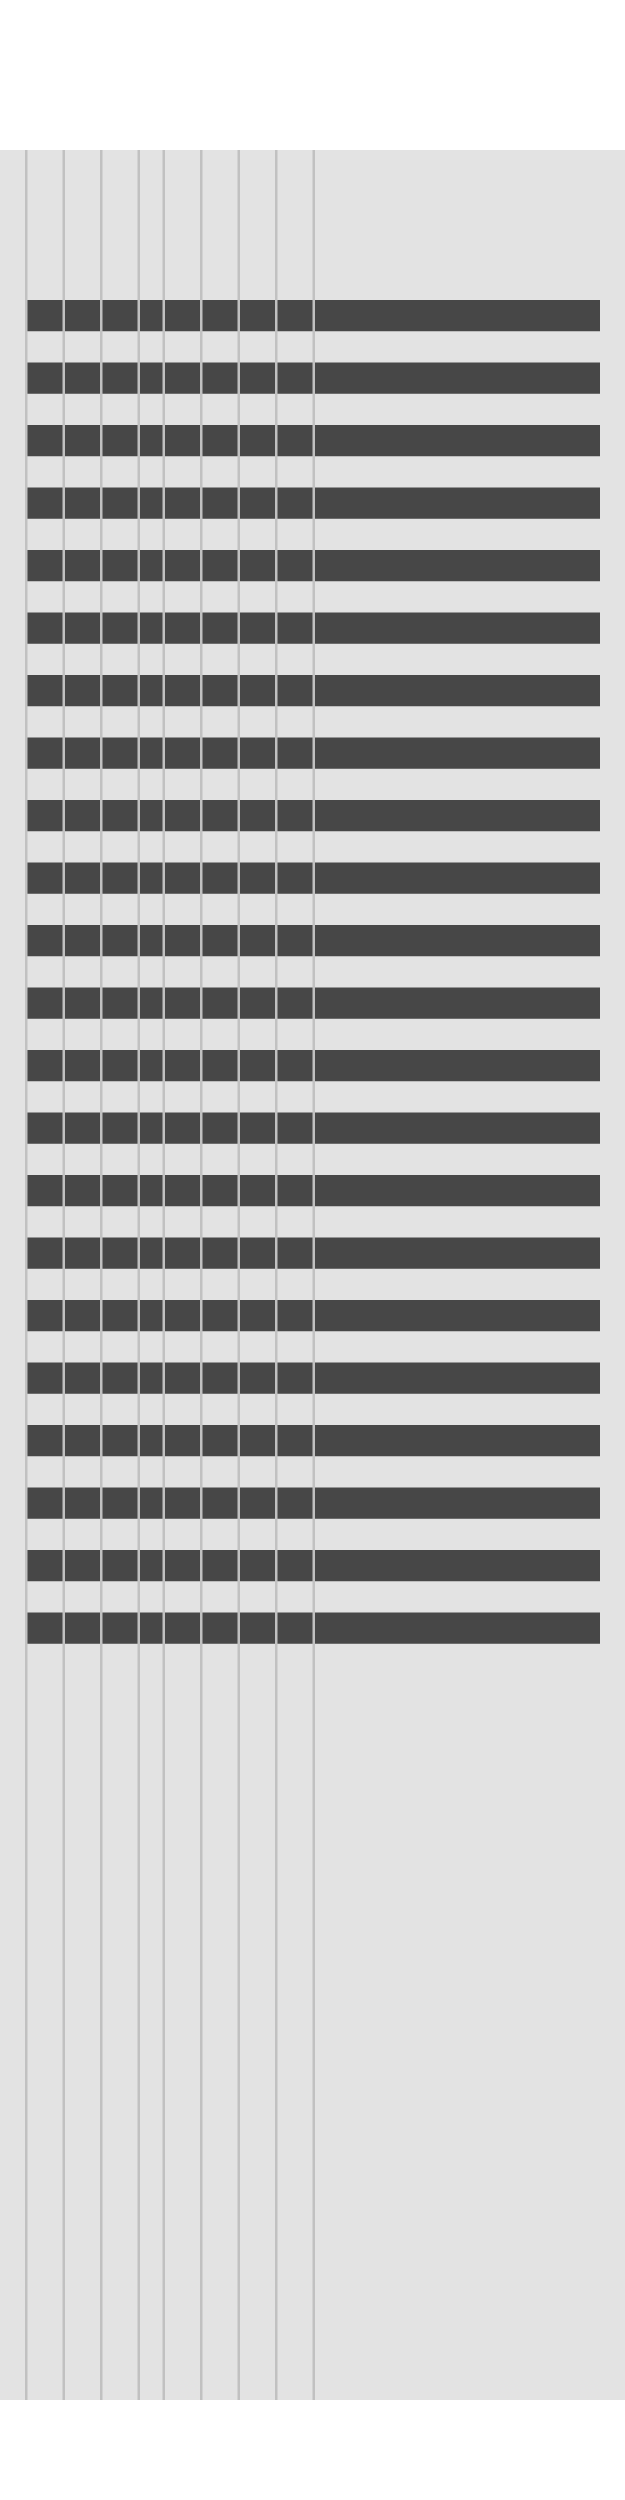
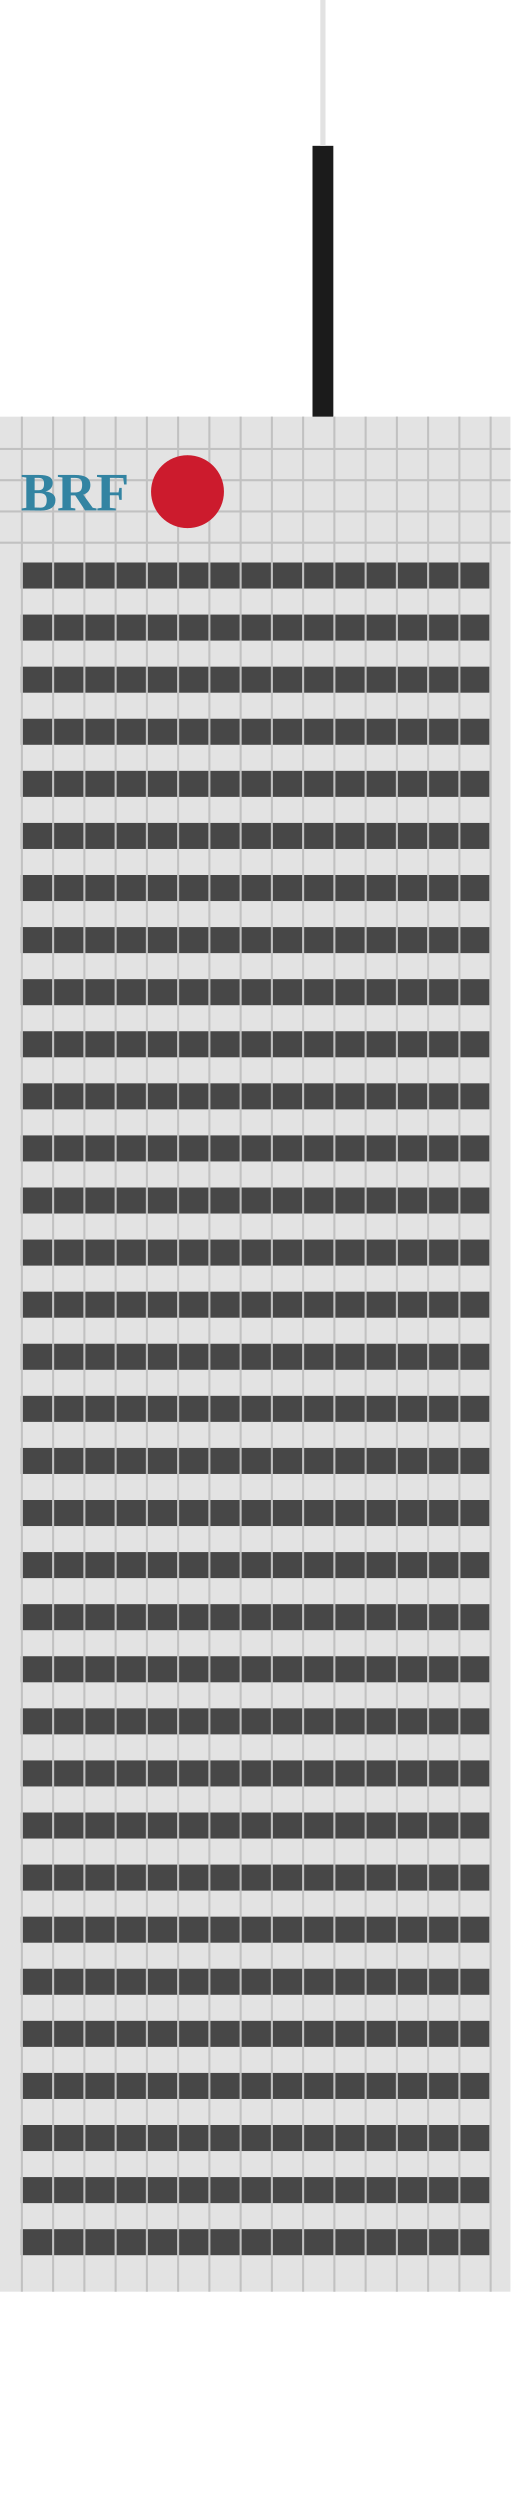
- <svg xmlns="http://www.w3.org/2000/svg" height="2000" width="500">
-   <rect x="0" y="120" width="500" height="1800" fill="#e3e3e3" />
-   <rect x="20" y="240" width="460" height="25" style="fill:rgb(71, 71, 71)" />
-   <rect x="20" y="290" width="460" height="25" style="fill:rgb(71, 71, 71)" />
-   <rect x="20" y="340" width="460" height="25" style="fill:rgb(71, 71, 71)" />
-   <rect x="20" y="390" width="460" height="25" style="fill:rgb(71, 71, 71)" />
-   <rect x="20" y="440" width="460" height="25" style="fill:rgb(71, 71, 71)" />
-   <rect x="20" y="490" width="460" height="25" style="fill:rgb(71, 71, 71)" />
-   <rect x="20" y="540" width="460" height="25" style="fill:rgb(71, 71, 71)" />
-   <rect x="20" y="590" width="460" height="25" style="fill:rgb(71, 71, 71)" />
-   <rect x="20" y="640" width="460" height="25" style="fill:rgb(71, 71, 71)" />
-   <rect x="20" y="690" width="460" height="25" style="fill:rgb(71, 71, 71)" />
-   <rect x="20" y="740" width="460" height="25" style="fill:rgb(71, 71, 71)" />
-   <rect x="20" y="790" width="460" height="25" style="fill:rgb(71, 71, 71)" />
-   <rect x="20" y="840" width="460" height="25" style="fill:rgb(71, 71, 71)" />
-   <rect x="20" y="890" width="460" height="25" style="fill:rgb(71, 71, 71)" />
-   <rect x="20" y="940" width="460" height="25" style="fill:rgb(71, 71, 71)" />
-   <rect x="20" y="990" width="460" height="25" style="fill:rgb(71, 71, 71)" />
-   <rect x="20" y="1040" width="460" height="25" style="fill:rgb(71, 71, 71)" />
-   <rect x="20" y="1090" width="460" height="25" style="fill:rgb(71, 71, 71)" />
-   <rect x="20" y="1140" width="460" height="25" style="fill:rgb(71, 71, 71)" />
-   <rect x="20" y="1190" width="460" height="25" style="fill:rgb(71, 71, 71)" />
-   <rect x="20" y="1240" width="460" height="25" style="fill:rgb(71, 71, 71)" />
-   <rect x="20" y="1290" width="460" height="25" style="fill:rgb(71, 71, 71)" />
-   <rect x="20" y="120" width="2" height="1800" style="fill:#c1c1c1" />
-   <rect x="50" y="120" width="2" height="1800" style="fill:#c1c1c1" />
-   <rect x="80" y="120" width="2" height="1800" style="fill:#c1c1c1" />
-   <rect x="110" y="120" width="2" height="1800" style="fill:#c1c1c1" />
-   <rect x="130" y="120" width="2" height="1800" style="fill:#c1c1c1" />
-   <rect x="160" y="120" width="2" height="1800" style="fill:#c1c1c1" />
-   <rect x="190" y="120" width="2" height="1800" style="fill:#c1c1c1" />
-   <rect x="220" y="120" width="2" height="1800" style="fill:#c1c1c1" />
-   <rect x="250" y="120" width="2" height="1800" style="fill:#c1c1c1" />
+ <svg xmlns="http://www.w3.org/2000/svg" height="2400" width="490">
+   <rect x="0" y="400" width="490" height="1800" fill="#e3e3e3" />
+   <rect x="300" y="140" width="20" height="260" style="fill:rgb(27, 27, 27)" />
+   <rect x="307.5" y="0" width="5" height="140" style="fill:rgb(226, 226, 226)" />
+   <rect x="20" y="540" width="450" height="25" style="fill:rgb(71, 71, 71)" />
+   <rect x="20" y="590" width="450" height="25" style="fill:rgb(71, 71, 71)" />
+   <rect x="20" y="640" width="450" height="25" style="fill:rgb(71, 71, 71)" />
+   <rect x="20" y="690" width="450" height="25" style="fill:rgb(71, 71, 71)" />
+   <rect x="20" y="740" width="450" height="25" style="fill:rgb(71, 71, 71)" />
+   <rect x="20" y="790" width="450" height="25" style="fill:rgb(71, 71, 71)" />
+   <rect x="20" y="840" width="450" height="25" style="fill:rgb(71, 71, 71)" />
+   <rect x="20" y="890" width="450" height="25" style="fill:rgb(71, 71, 71)" />
+   <rect x="20" y="940" width="450" height="25" style="fill:rgb(71, 71, 71)" />
+   <rect x="20" y="990" width="450" height="25" style="fill:rgb(71, 71, 71)" />
+   <rect x="20" y="1040" width="450" height="25" style="fill:rgb(71, 71, 71)" />
+   <rect x="20" y="1090" width="450" height="25" style="fill:rgb(71, 71, 71)" />
+   <rect x="20" y="1140" width="450" height="25" style="fill:rgb(71, 71, 71)" />
+   <rect x="20" y="1190" width="450" height="25" style="fill:rgb(71, 71, 71)" />
+   <rect x="20" y="1240" width="450" height="25" style="fill:rgb(71, 71, 71)" />
+   <rect x="20" y="1290" width="450" height="25" style="fill:rgb(71, 71, 71)" />
+   <rect x="20" y="1340" width="450" height="25" style="fill:rgb(71, 71, 71)" />
+   <rect x="20" y="1390" width="450" height="25" style="fill:rgb(71, 71, 71)" />
+   <rect x="20" y="1440" width="450" height="25" style="fill:rgb(71, 71, 71)" />
+   <rect x="20" y="1490" width="450" height="25" style="fill:rgb(71, 71, 71)" />
+   <rect x="20" y="1540" width="450" height="25" style="fill:rgb(71, 71, 71)" />
+   <rect x="20" y="1590" width="450" height="25" style="fill:rgb(71, 71, 71)" />
+   <rect x="20" y="1640" width="450" height="25" style="fill:rgb(71, 71, 71)" />
+   <rect x="20" y="1690" width="450" height="25" style="fill:rgb(71, 71, 71)" />
+   <rect x="20" y="1740" width="450" height="25" style="fill:rgb(71, 71, 71)" />
+   <rect x="20" y="1790" width="450" height="25" style="fill:rgb(71, 71, 71)" />
+   <rect x="20" y="1840" width="450" height="25" style="fill:rgb(71, 71, 71)" />
+   <rect x="20" y="1890" width="450" height="25" style="fill:rgb(71, 71, 71)" />
+   <rect x="20" y="1940" width="450" height="25" style="fill:rgb(71, 71, 71)" />
+   <rect x="20" y="1990" width="450" height="25" style="fill:rgb(71, 71, 71)" />
+   <rect x="20" y="2040" width="450" height="25" style="fill:rgb(71, 71, 71)" />
+   <rect x="20" y="2090" width="450" height="25" style="fill:rgb(71, 71, 71)" />
+   <rect x="20" y="2140" width="450" height="25" style="fill:rgb(71, 71, 71)" />
+   <rect x="0" y="430" width="490" height="2" style="fill:#c1c1c1" />
+   <rect x="0" y="460" width="490" height="2" style="fill:#c1c1c1" />
+   <rect x="0" y="490" width="490" height="2" style="fill:#c1c1c1" />
+   <rect x="0" y="520" width="490" height="2" style="fill:#c1c1c1" />
+   <rect x="20" y="400" width="2" height="1800" style="fill:#c1c1c1" />
+   <rect x="50" y="400" width="2" height="1800" style="fill:#c1c1c1" />
+   <rect x="80" y="400" width="2" height="1800" style="fill:#c1c1c1" />
+   <rect x="110" y="400" width="2" height="1800" style="fill:#c1c1c1" />
+   <rect x="140" y="400" width="2" height="1800" style="fill:#c1c1c1" />
+   <rect x="170" y="400" width="2" height="1800" style="fill:#c1c1c1" />
+   <rect x="200" y="400" width="2" height="1800" style="fill:#c1c1c1" />
+   <rect x="230" y="400" width="2" height="1800" style="fill:#c1c1c1" />
+   <rect x="260" y="400" width="2" height="1800" style="fill:#c1c1c1" />
+   <rect x="290" y="400" width="2" height="1800" style="fill:#c1c1c1" />
+   <rect x="320" y="400" width="2" height="1800" style="fill:#c1c1c1" />
+   <rect x="350" y="400" width="2" height="1800" style="fill:#c1c1c1" />
+   <rect x="380" y="400" width="2" height="1800" style="fill:#c1c1c1" />
+   <rect x="410" y="400" width="2" height="1800" style="fill:#c1c1c1" />
+   <rect x="440" y="400" width="2" height="1800" style="fill:#c1c1c1" />
+   <rect x="470" y="400" width="2" height="1800" style="fill:#c1c1c1" />
+   <text x="20" y="490" style="font-size:52px;fill:#3384a2;font-family:'Times New Roman';font-weight:600">BRF</text>
+   <circle cx="180" cy="472" r="35" fill="#cc1b2d" />
</svg>
